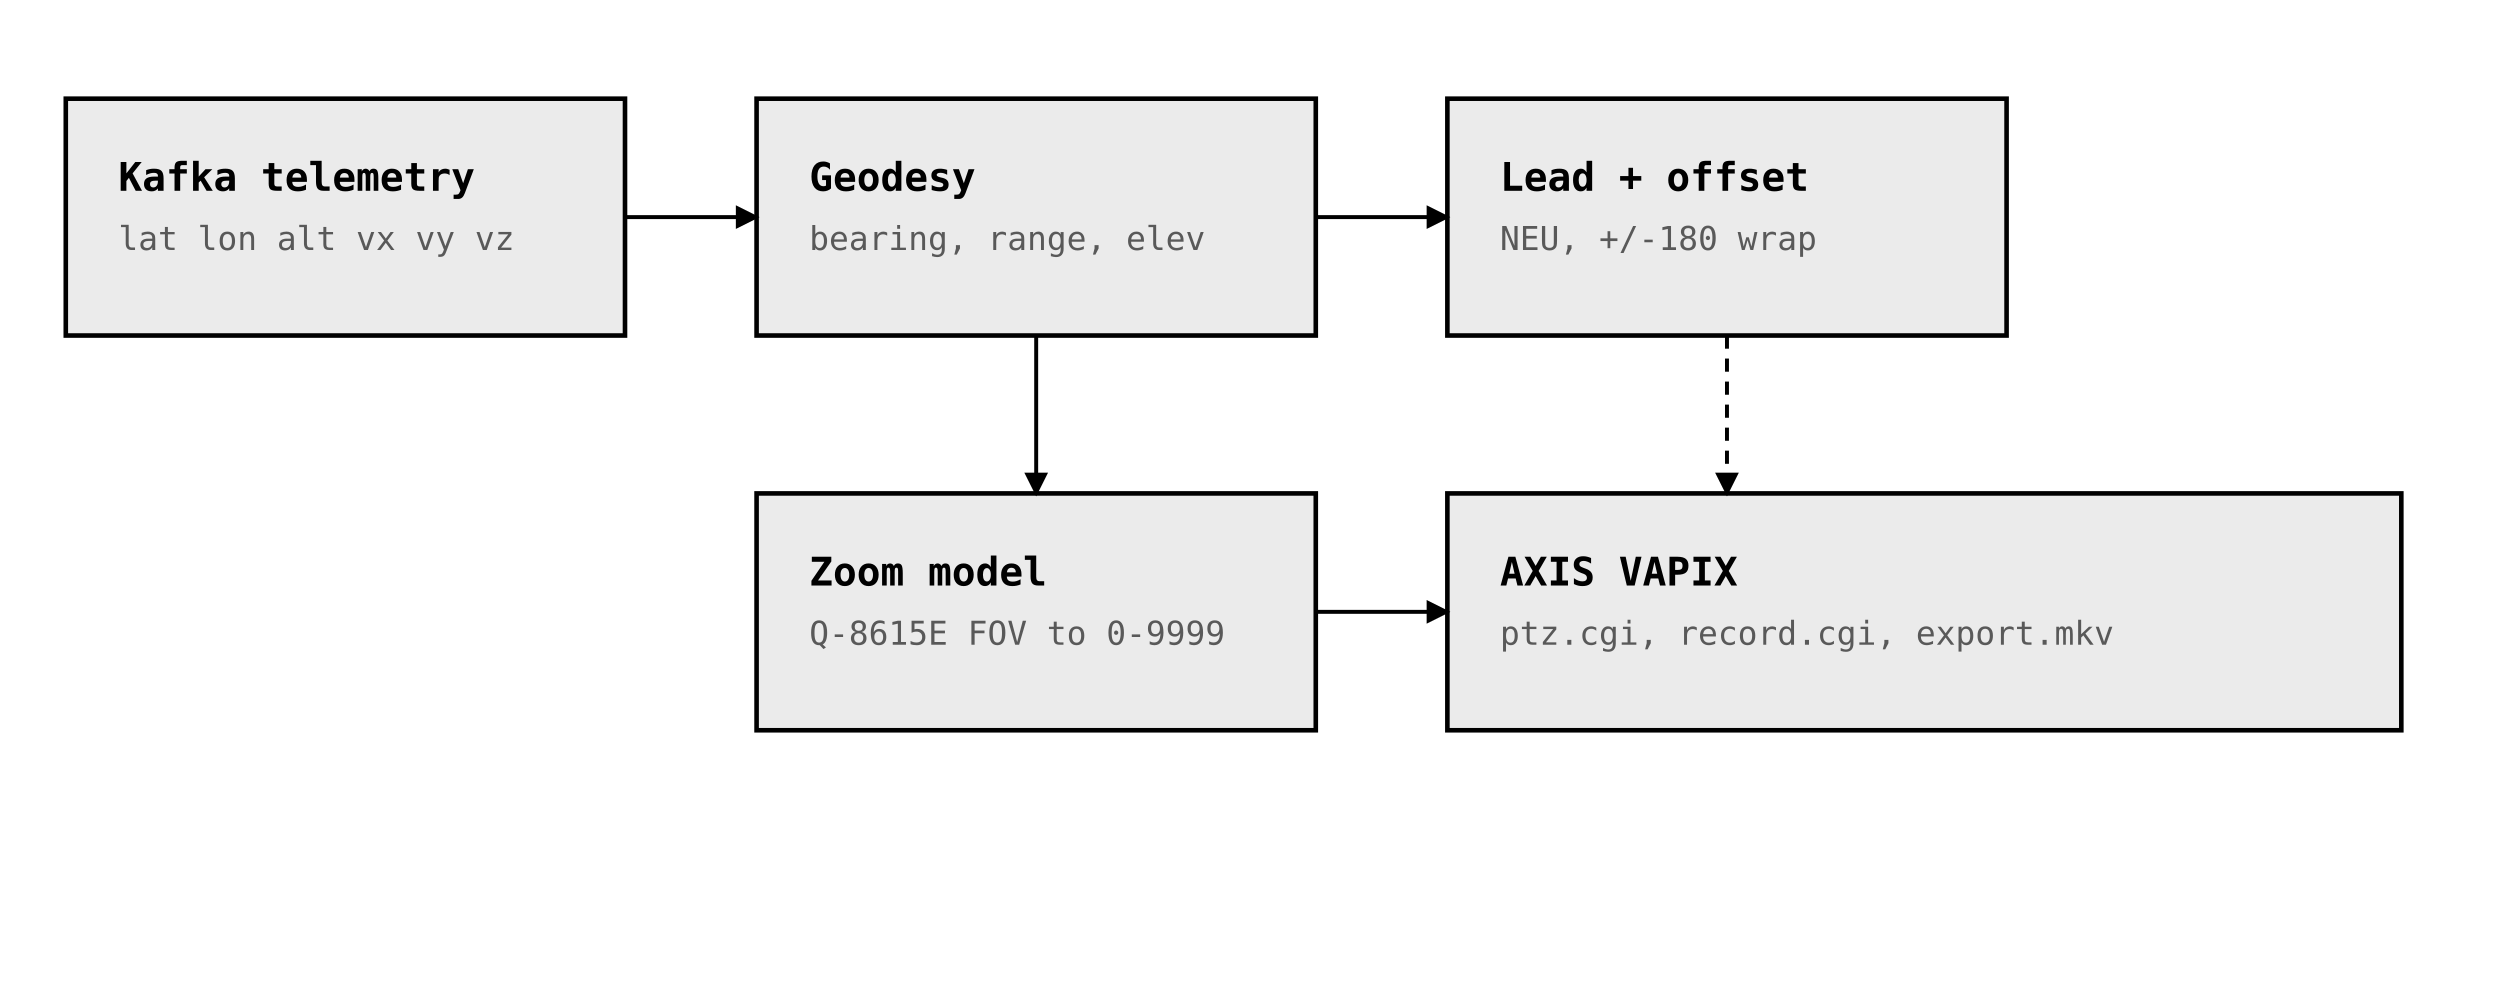
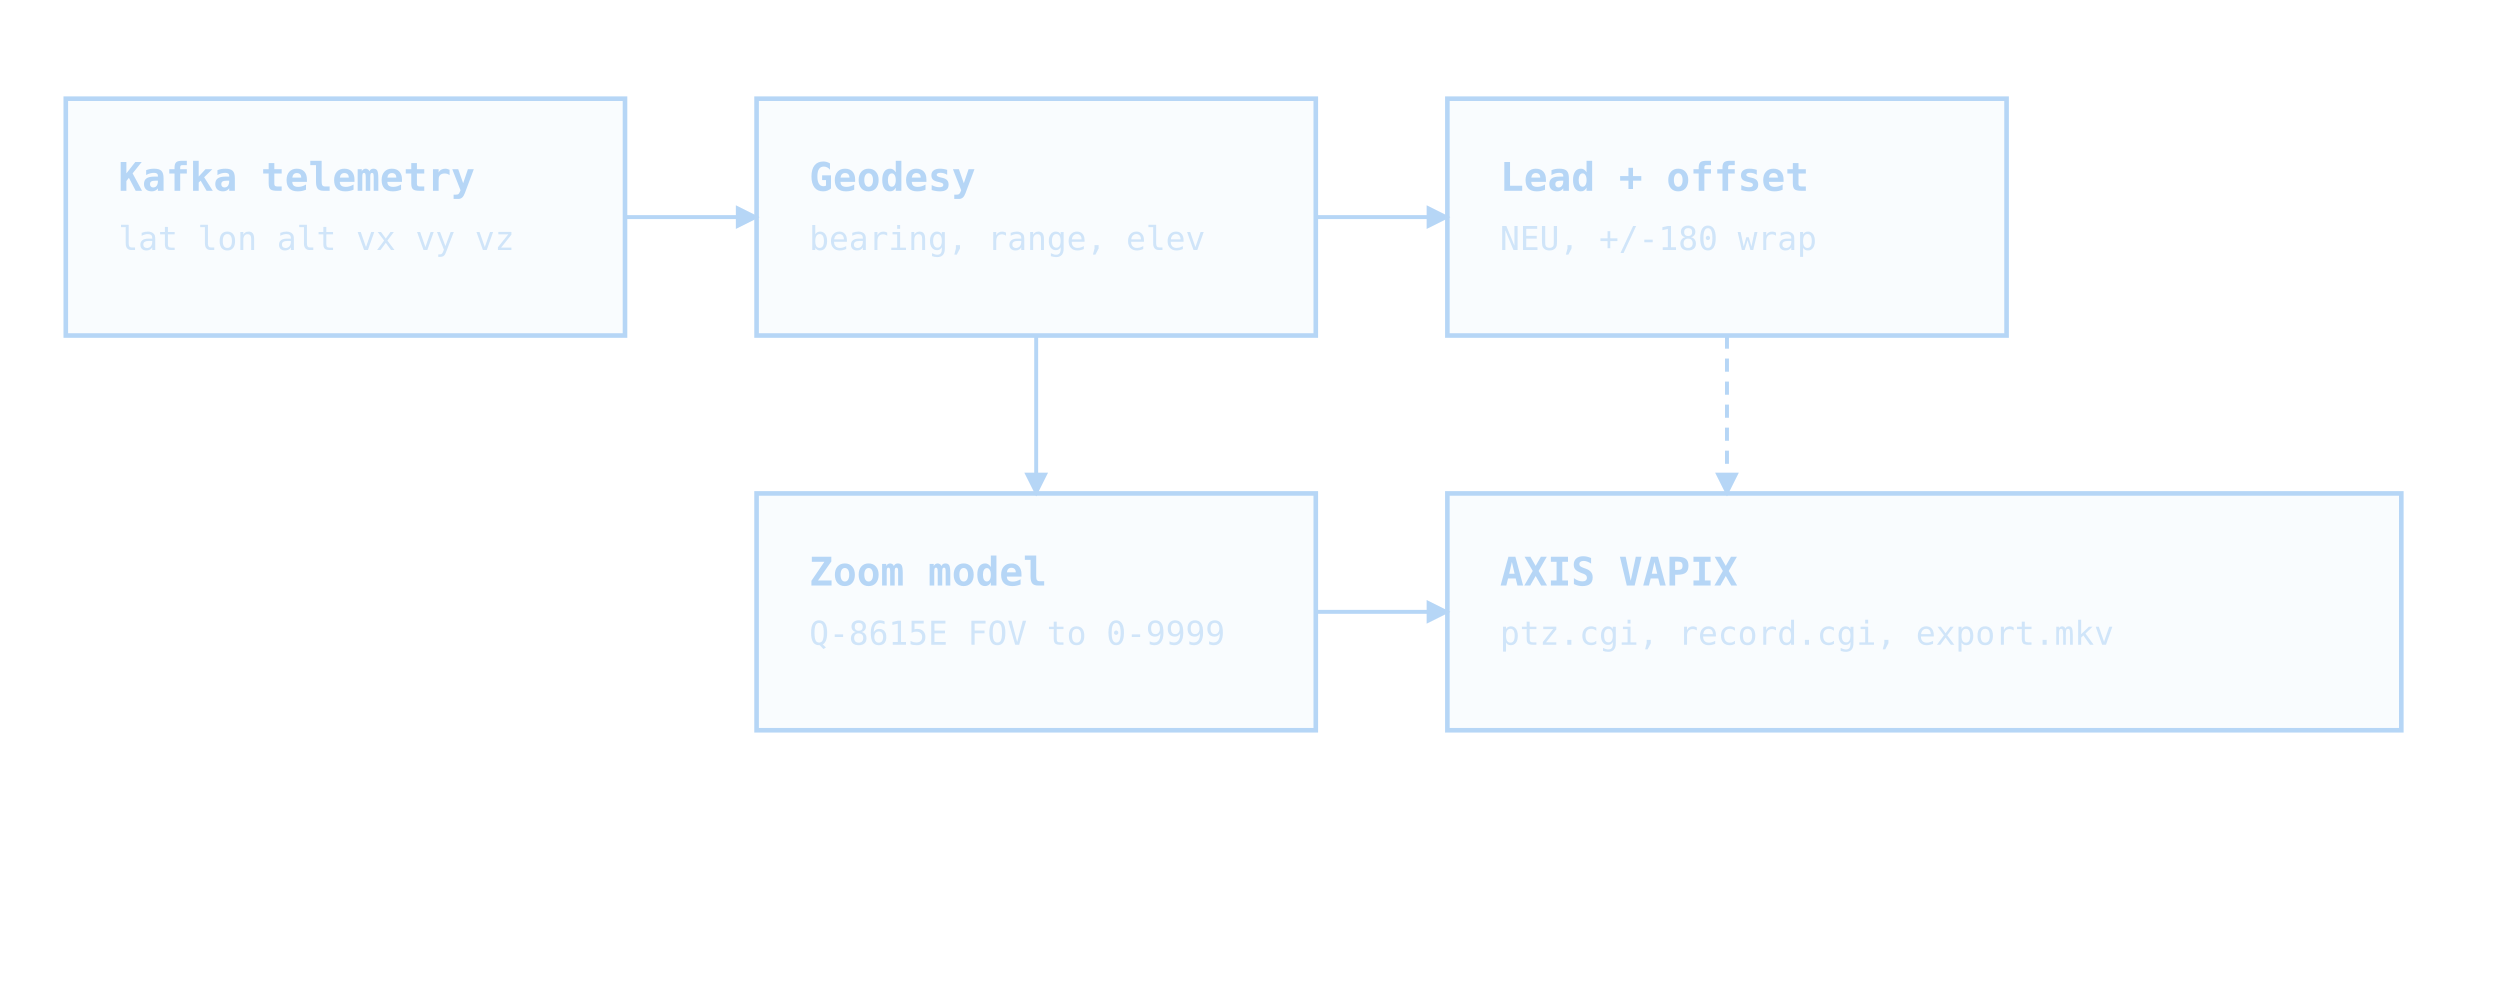
- <svg xmlns="http://www.w3.org/2000/svg" viewBox="0 0 760 300" role="img" aria-label="DroneTracker geodetic aiming geometry">
+ <svg xmlns="http://www.w3.org/2000/svg" color="#b6d6f6" viewBox="0 0 760 300" role="img" aria-label="DroneTracker geodetic aiming geometry">
  <style>
    .box { fill: none; stroke: currentColor; stroke-width: 1.4; }
    .fill { fill: currentColor; fill-opacity: 0.08; }
    .t { font: 600 12px ui-monospace, SFMono-Regular, Menlo, monospace; fill: currentColor; }
    .s { font: 400 10px ui-monospace, SFMono-Regular, Menlo, monospace; fill: currentColor; opacity: 0.62; }
    .arr { stroke: currentColor; stroke-width: 1.2; fill: none; marker-end: url(#ah); }
    .dash { stroke-dasharray: 4 3; }
  </style>
  <defs>
    <marker id="ah" viewBox="0 0 8 8" refX="7" refY="4" markerWidth="6" markerHeight="6" orient="auto">
      <path d="M0 0 L8 4 L0 8 z" fill="currentColor" />
    </marker>
  </defs>
  <rect class="box fill" x="20" y="30" width="170" height="72" />
  <text class="t" x="36" y="58">Kafka telemetry</text>
  <text class="s" x="36" y="76">lat lon alt vx vy vz</text>
  <rect class="box fill" x="230" y="30" width="170" height="72" />
  <text class="t" x="246" y="58">Geodesy</text>
  <text class="s" x="246" y="76">bearing, range, elev</text>
  <rect class="box fill" x="440" y="30" width="170" height="72" />
  <text class="t" x="456" y="58">Lead + offset</text>
  <text class="s" x="456" y="76">NEU, +/-180 wrap</text>
  <rect class="box fill" x="230" y="150" width="170" height="72" />
  <text class="t" x="246" y="178">Zoom model</text>
  <text class="s" x="246" y="196">Q-8615E FOV to 0-9999</text>
  <rect class="box fill" x="440" y="150" width="290" height="72" />
  <text class="t" x="456" y="178">AXIS VAPIX</text>
  <text class="s" x="456" y="196">ptz.cgi, record.cgi, export.mkv</text>
  <path class="arr" d="M190 66 H230" />
  <path class="arr" d="M400 66 H440" />
  <path class="arr" d="M315 102 V150" />
  <path class="arr" d="M400 186 H440" />
  <path class="arr dash" d="M525 102 V150" />
</svg>
